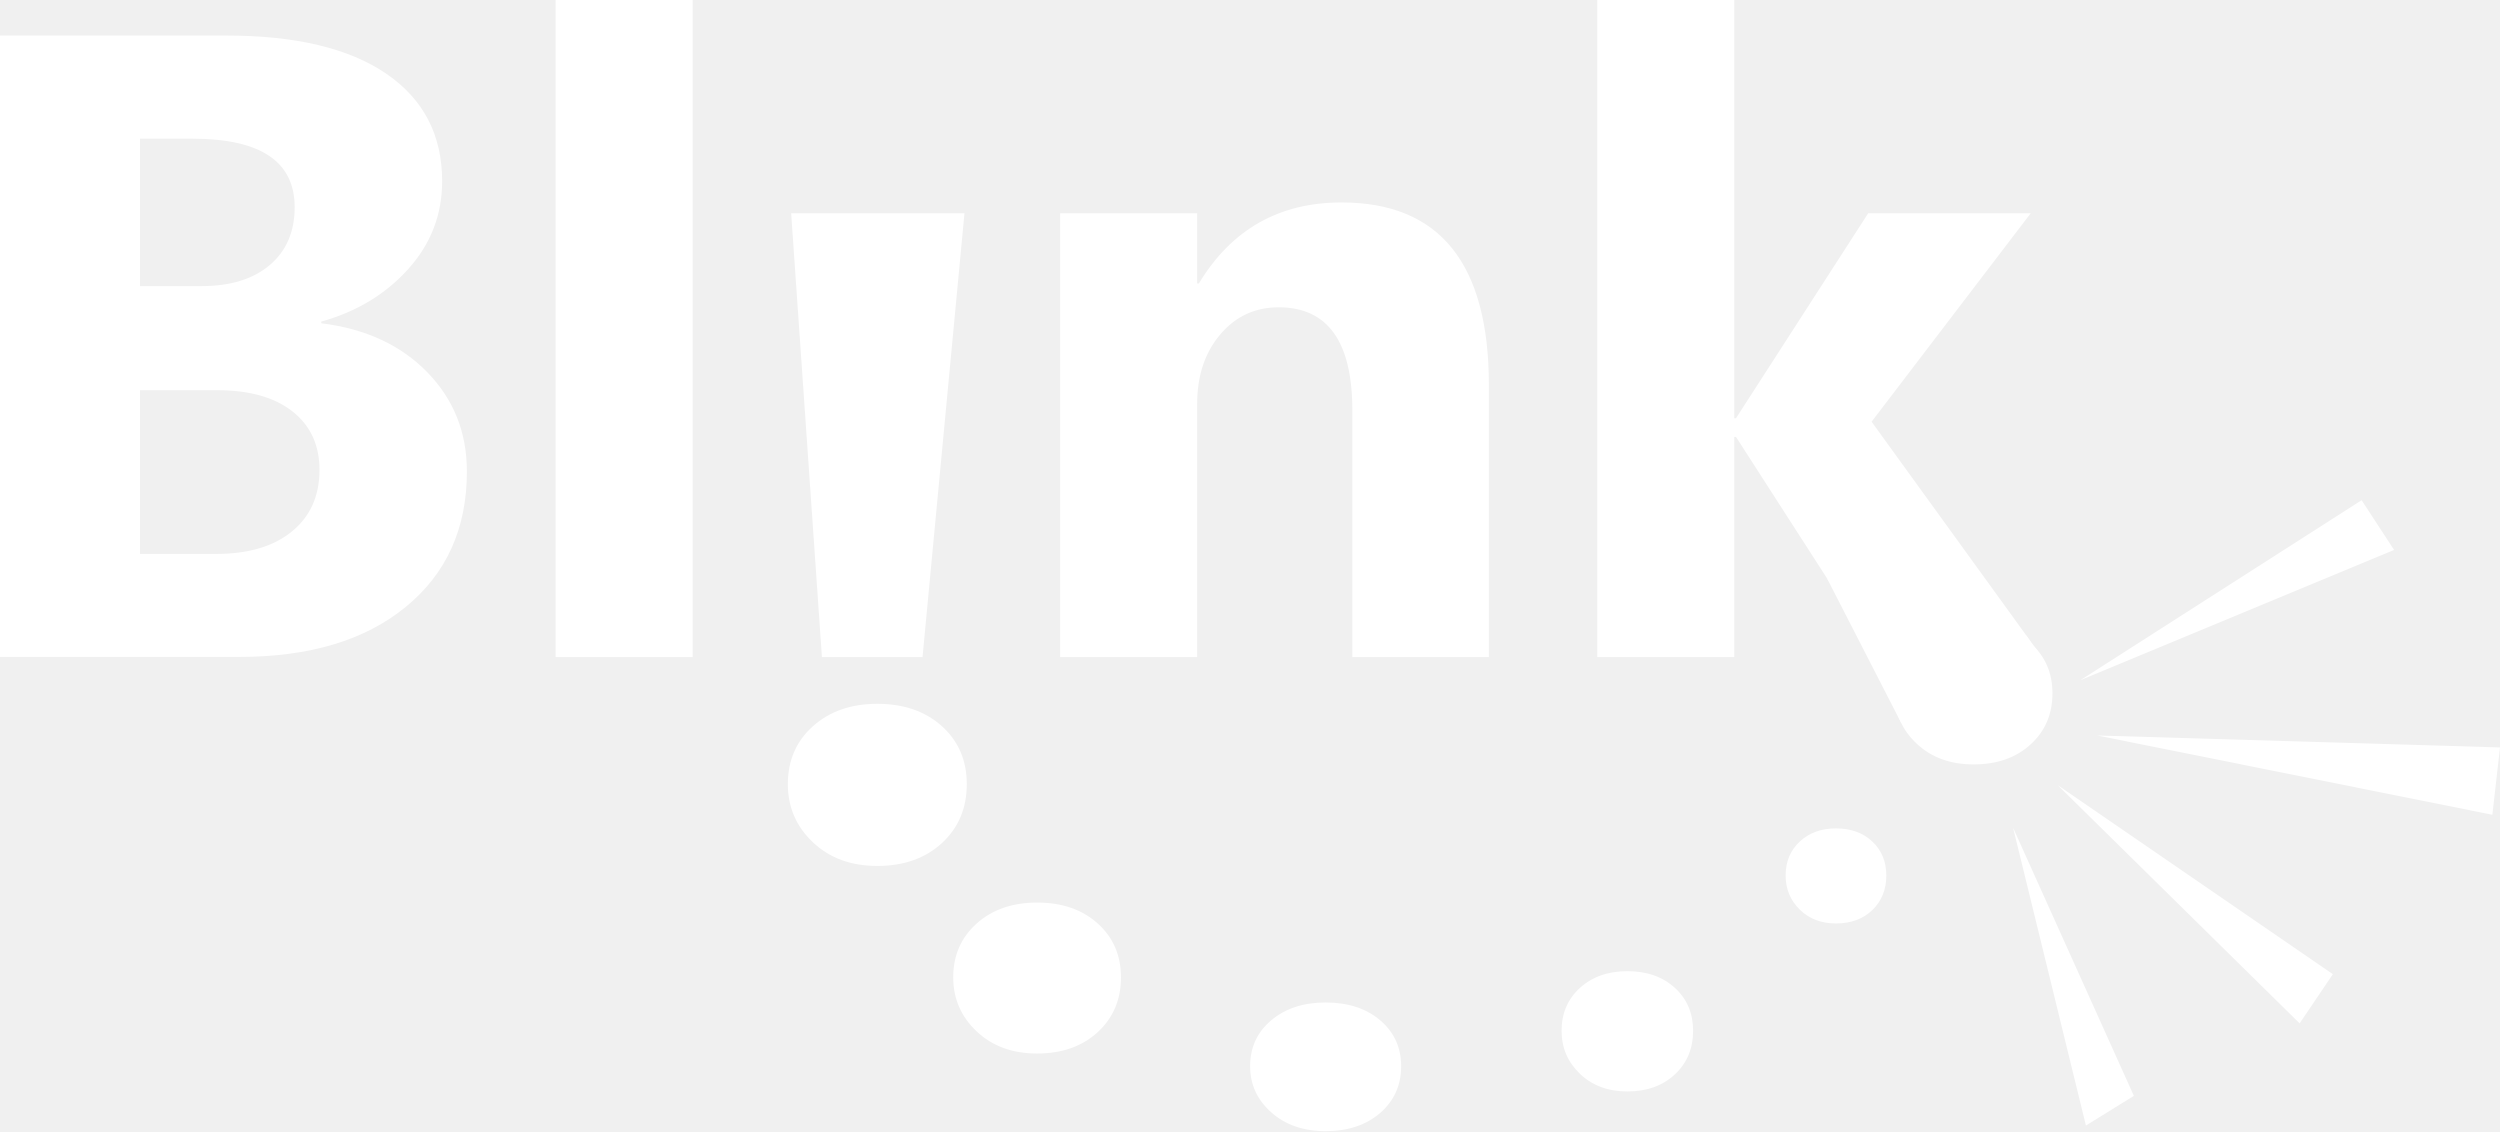
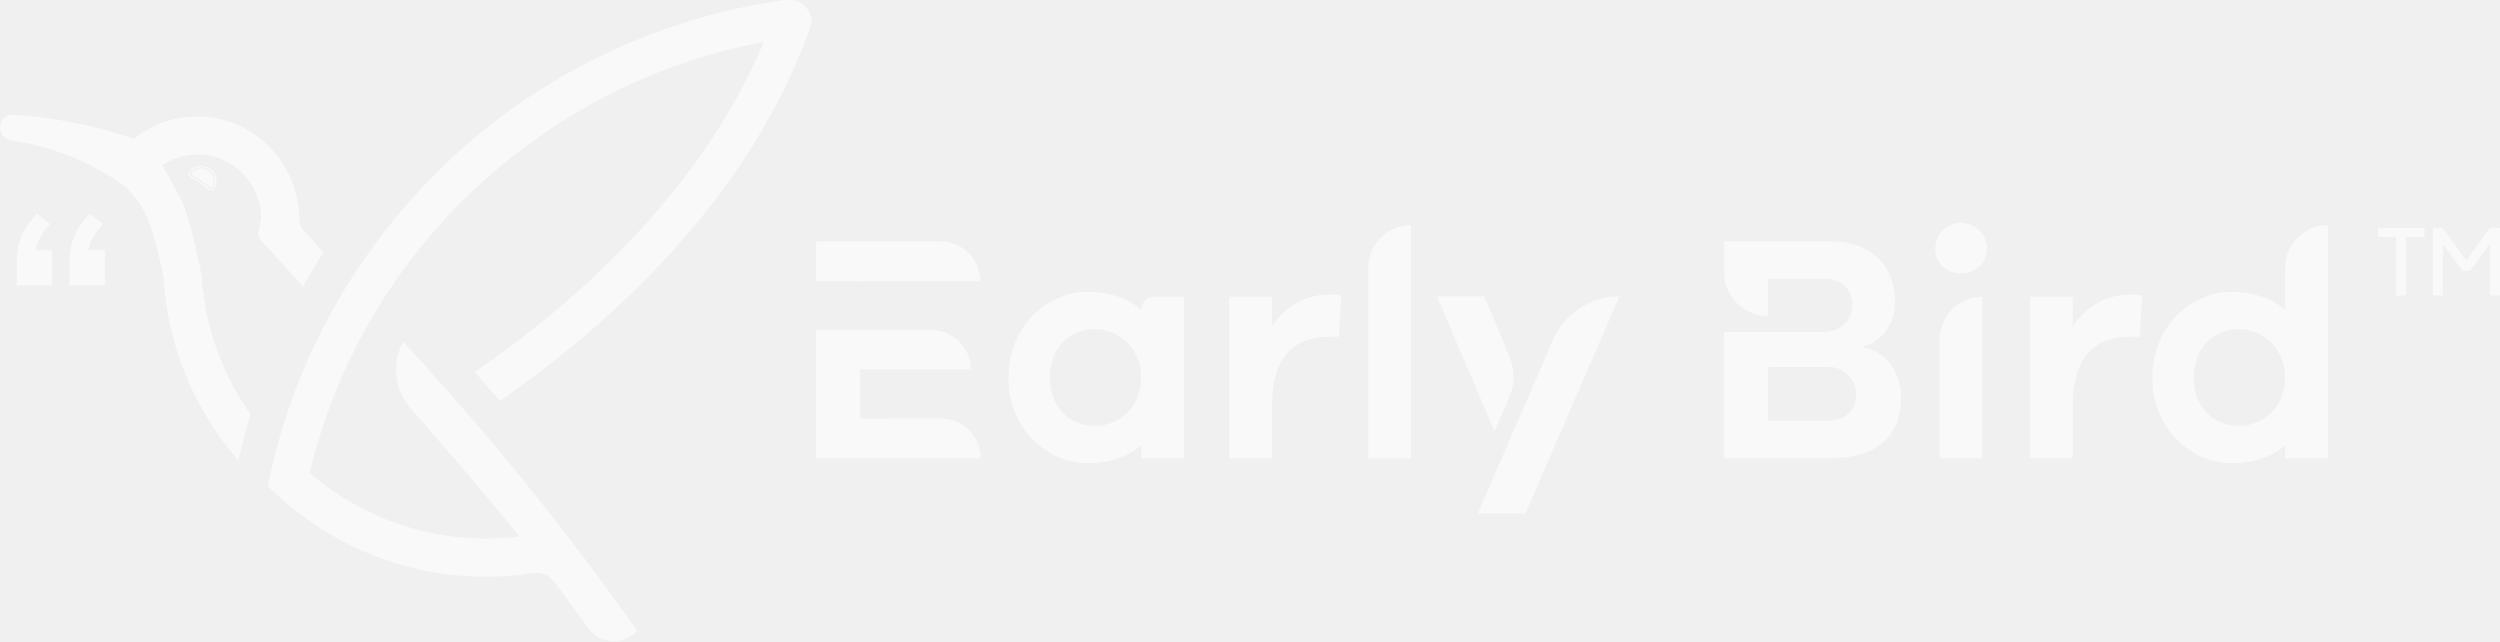
- <svg xmlns="http://www.w3.org/2000/svg" version="1.1" id="Layer_1" x="0px" y="0px" viewBox="0 0 324.27 146.72" style="enable-background:new 0 0 324.27 146.72;" xml:space="preserve">
+ <svg xmlns="http://www.w3.org/2000/svg" version="1.1" id="Layer_1" x="0px" y="0px" viewBox="0 0 2269.8 582.2" style="enable-background:new 0 0 2269.8 582.2;" xml:space="preserve">
  <style type="text/css">
- 	.st0{fill:#FFFFFF;}
+ 	.st0{fill:#F9F9F9;}
</style>
-   <g>
-     <polygon class="st0" points="272.03,95.4 324.27,96.95 323.28,105.68  " />
-     <polyline class="st0" points="298.28,132.74 266.9,101.84 302.59,126.36  " />
-     <polyline class="st0" points="310.53,71.33 269.85,88.22 306.32,64.88  " />
-     <polyline class="st0" points="270.56,145.99 261.11,107.36 276.78,142.14  " />
-     <path class="st0" d="M0,85.23V4.61h29.35c9,0,15.91,1.65,20.75,4.95c4.83,3.3,7.25,7.95,7.25,13.94c0,4.35-1.47,8.15-4.41,11.41   c-2.94,3.26-6.7,5.53-11.27,6.8v0.22c5.73,0.71,10.32,2.83,13.75,6.35c3.43,3.52,5.14,7.81,5.14,12.87   c0,7.38-2.64,13.24-7.93,17.57c-5.28,4.33-12.5,6.49-21.64,6.49H0z M18.16,17.99v19.12h7.98c3.75,0,6.7-0.91,8.85-2.73   c2.15-1.82,3.23-4.32,3.23-7.51c0-5.92-4.42-8.88-13.27-8.88H18.16z M18.16,50.6v21.25H28c4.2,0,7.49-0.97,9.87-2.92   c2.38-1.95,3.57-4.61,3.57-7.98c0-3.22-1.17-5.75-3.51-7.59c-2.34-1.84-5.61-2.75-9.81-2.75H18.16z" />
-     <path class="st0" d="M89.84,85.23H72.07V0h17.77V85.23z" />
-     <path class="st0" d="M113.79,112.32c-3.4,0-6.19-1.02-8.35-3.07c-2.17-2.05-3.25-4.56-3.25-7.54c0-3.06,1.08-5.57,3.25-7.51   c2.17-1.94,4.95-2.91,8.35-2.91c3.44,0,6.24,0.97,8.39,2.91c2.15,1.94,3.22,4.45,3.22,7.51c0,3.11-1.07,5.65-3.22,7.64   C120.03,111.33,117.23,112.32,113.79,112.32z" />
-     <path class="st0" d="M134.52,136.65c-3.19,0-5.8-0.95-7.83-2.86c-2.03-1.91-3.05-4.25-3.05-7.02c0-2.85,1.02-5.18,3.05-6.99   c2.03-1.81,4.64-2.71,7.83-2.71c3.23,0,5.85,0.9,7.86,2.71c2.01,1.81,3.02,4.14,3.02,6.99c0,2.89-1.01,5.26-3.02,7.11   C140.36,135.73,137.74,136.65,134.52,136.65z" />
-     <path class="st0" d="M171.94,146.72c-2.87,0-5.22-0.81-7.05-2.44c-1.83-1.63-2.74-3.62-2.74-5.98c0-2.43,0.91-4.42,2.74-5.96   c1.83-1.54,4.18-2.31,7.05-2.31c2.91,0,5.26,0.77,7.08,2.31c1.81,1.54,2.72,3.53,2.72,5.96c0,2.46-0.91,4.48-2.72,6.06   C177.2,145.93,174.84,146.72,171.94,146.72z" />
-     <path class="st0" d="M211.08,141.57c-2.5,0-4.54-0.76-6.14-2.28c-1.59-1.52-2.39-3.38-2.39-5.59c0-2.27,0.8-4.13,2.39-5.57   c1.59-1.44,3.64-2.16,6.14-2.16c2.53,0,4.58,0.72,6.16,2.16c1.58,1.44,2.37,3.3,2.37,5.57c0,2.3-0.79,4.19-2.37,5.66   C215.67,140.83,213.61,141.57,211.08,141.57z" />
-     <path class="st0" d="M238.14,119.78c-1.91,0-3.48-0.6-4.7-1.8c-1.22-1.2-1.83-2.68-1.83-4.42c0-1.8,0.61-3.26,1.83-4.4   s2.79-1.71,4.7-1.71c1.94,0,3.51,0.57,4.72,1.71c1.21,1.14,1.81,2.61,1.81,4.4c0,1.82-0.6,3.31-1.81,4.48   C241.65,119.2,240.08,119.78,238.14,119.78z" />
-     <path class="st0" d="M255.99,99.15c-3,0-5.45-0.89-7.36-2.67c-1.91-1.78-2.87-3.96-2.87-6.55c0-2.66,0.96-4.83,2.87-6.52   c1.91-1.69,4.37-2.53,7.36-2.53c3.04,0,5.5,0.84,7.39,2.53c1.89,1.69,2.84,3.86,2.84,6.52c0,2.7-0.95,4.91-2.84,6.63   C261.49,98.29,259.02,99.15,255.99,99.15z" />
-     <polygon class="st0" points="119.66,85.23 106.61,85.23 102.62,27.66 125.1,27.66  " />
-     <path class="st0" d="M193.12,85.23h-17.71V53.24c0-8.92-3.19-13.38-9.56-13.38c-3.07,0-5.6,1.18-7.59,3.54   c-1.99,2.36-2.98,5.36-2.98,9v32.83h-17.77V27.66h17.77v9.11h0.22c4.24-7.01,10.4-10.51,18.5-10.51c12.74,0,19.12,7.91,19.12,23.73   V85.23z" />
-     <path class="st0" d="M264.86,85.23h-21.31l-18.38-28.56h-0.22v28.56h-17.77V0h17.77v54.25h0.22l17.15-26.59h21.08L242.76,54.7   L264.86,85.23z" />
-     <polygon class="st0" points="237.01,75.08 246.59,93.75 264.63,85.17 262.84,82.45  " />
-   </g>
+   <path class="st0" d="M1047.9,269.4c-6.5,0-11.8,5.3-11.8,11.8c-12.4-10.3-28.5-16.2-48.5-16.2c-37.3,0-72,31.8-72,77.9  s34.7,77.6,72,77.6c20,0,36.2-5.9,48.5-15.9v11.5h38.8V269.4L1047.9,269.4L1047.9,269.4z M994.4,386.7c-23.5,0-41.2-16.8-41.2-43.8  s17.6-44.1,41.2-44.1c20.9,0,41.7,17,41.7,44.1C1036.1,370,1015.2,386.7,994.4,386.7z M1217.8,268.5l-2.1,37.3h-8.5  c-35.9,0-52.3,22-52.3,62.9v47.3h-38.8V269.4h38.8v26.8c11.8-17,28.8-28.8,52.6-28.8C1211.3,267.4,1214.3,267.4,1217.8,268.5z   M1242.2,416.1V243.3c0-21.4,17.4-38.8,38.8-38.8l0,0v211.7H1242.2z M1804,225.6c0,12.9-10,22.6-23.5,22.6  c-13.8,0-23.5-9.7-23.5-22.6c0-12.4,9.7-23.2,23.5-23.2C1794,202.4,1804,213.3,1804,225.6z M1761.1,416.1V308.2  c0-21.4,17.4-38.8,38.8-38.8l0,0v146.7H1761.1z M1944.8,268.5l-2.1,37.3h-8.5c-35.9,0-52.3,22-52.3,62.9v47.3h-38.8V269.4h38.8v26.8  c11.8-17,28.8-28.8,52.6-28.8C1938.3,267.4,1941.3,267.4,1944.8,268.5z M2074.7,243.3v37.9c-12.4-10.3-28.5-16.2-48.5-16.2  c-37.3,0-72,31.8-72,77.9s34.7,77.6,72,77.6c20,0,36.2-5.9,48.5-15.9v11.5h38.8V204.4C2092.1,204.4,2074.7,221.8,2074.7,243.3z   M2033,386.7c-23.5,0-41.2-16.8-41.2-43.8s17.6-44.1,41.2-44.1c20.9,0,41.7,17,41.7,44.1C2074.8,370,2053.9,386.7,2033,386.7z   M2175.5,215.1h-16.6v-8.1h42.4v8.1h-16.7v53.2h-9.1V215.1z M2260.6,206.9h9.2v61.3h-9.1v-47l-17.9,24.6h-7l-18-24.6v47h-9.1v-61.3  h9.1l21.5,29.5L2260.6,206.9z M780.9,255.4L780.9,255.4l109.1-0.1l0,0c0-20-16.2-36.2-36.2-36.2H740.9v36.2H780.9z M780.9,380v-44.7  h100.5l0,0c0-19.6-15.9-35.6-35.6-35.6h-24.5h-40.5h-40v116.4h149.6l0,0c0-20-16.2-36.2-36.2-36.2L780.9,380L780.9,380z   M1691.7,315.6v-1.2c11.8-2.1,28.8-15.6,28.8-40.6c0-32.9-22.6-54.7-58.2-54.7h-97V247c0,22.1,17.9,40,40,40v-33.8h52.6  c12.9,0,23.8,9.1,23.8,22.9c0,15.3-10.6,25.3-26.5,25.3h-33.4h-16.6h-40v114.6h97.3c43.8,0,63.5-22.6,63.5-54.7  C1726.1,333.5,1707.9,317.6,1691.7,315.6z M1658.2,382h-52.9v-48.8h55c13.5,0,24.9,10.8,24.9,24.3  C1685.3,372.3,1676.2,382,1658.2,382z M526,101.3c-1.1,0.7-2.2,1.3-3.4,2c1.2-0.6,2.3-1.2,3.5-1.7C526.1,101.5,526,101.4,526,101.3z   M715.4,0l-5.9,0.4l-0.5,0.1c-83,11.9-163.5,43.2-232.8,90.3c-70.5,48-130,112.5-172,186.7c-18.7,33-34.1,68.1-45.7,104.4  c-4.9,15.4-9.2,31.2-12.7,47c-0.2,1-0.4,1.9-0.7,2.9l-2.1,9.6l7.2,6.7c0.7,0.6,1.4,1.3,2.2,2c51.8,47.4,118.9,73.5,189.2,73.5  c14.2,0,28.5-1.1,42.5-3.2c7.4-1.1,14.6,1.8,19,7.7c10.1,13.6,22.7,30.7,31.4,42.7c5.4,7.4,13.9,11.4,22.5,11.4  c5.6,0,11.2-1.7,16.1-5.2l5.7-4l-10-14.1c-18.1-25.2-36.8-50.4-55.6-74.7c-0.2-0.3-0.5-0.6-0.6-0.8l0,0  c-46.2-59.8-95.4-117.9-146.4-172.9c-0.1,0.1-0.1,0.2-0.2,0.3c-10.6,19.1-8,42.9,6.4,59.4c30.3,34.6,71.8,82.6,99.2,117  c-9.9,1.2-20,1.8-30,1.8c-59.1,0-115.9-21.1-160.5-59.6c3-12.4,6.5-24.9,10.3-37c10.8-34,25.2-66.9,42.8-97.9  C409.7,161,543.4,65.9,693.5,38c-57.3,137.4-173.6,238.6-262.3,299.8l22.7,26.3c97.8-68,224.5-180.9,280.5-335.9  c0.7-2,1.5-4.1,2.2-6.2l0.3-1l0,0C737.4,9.1,727.4-0.7,715.4,0z M186.5,168.2c1.5,1.1,3,2.2,4.4,3.3c0.9,0.7,2.3,0.4,2.9-0.6  c2-3.7,2.2-8.5-0.5-13.4c-0.9-1.5-2.2-2.8-3.7-3.7c-6.1-3.4-12.2-2.1-16.1,1.6c-1.4,1.3-1.1,3.6,0.5,4.6  C178.1,162.5,182.3,165.2,186.5,168.2z M192.1,173.2c-0.7,0-1.4-0.2-1.9-0.7c-1.4-1.1-2.9-2.2-4.4-3.3l0,0  c-4.1-2.9-8.2-5.7-12.4-8.1c-1.1-0.7-1.9-1.8-2-3.1s0.3-2.6,1.3-3.5c4.6-4.4,11.5-5.1,17.5-1.8c1.8,1,3.2,2.4,4.2,4.1  c2.7,4.8,2.9,10.1,0.5,14.6c-0.4,0.8-1.2,1.4-2.1,1.6C192.6,173.1,192.4,173.2,192.1,173.2z M187.3,167.2c1.5,1.1,3,2.2,4.4,3.3  c0.2,0.1,0.4,0.2,0.6,0.1c0.1,0,0.3-0.1,0.5-0.3c2-3.7,1.8-8.1-0.5-12.1c-0.8-1.4-1.9-2.5-3.2-3.2c-6.1-3.4-11.6-1.5-14.6,1.4  c-0.4,0.4-0.6,0.9-0.5,1.4c0.1,0.5,0.4,1,0.8,1.2C178.9,161.5,183.1,164.2,187.3,167.2L187.3,167.2z M47.3,227.1v32.1H15.2v-21.7  c0-8.4,1.4-16.1,4.3-23c2.9-7,7.6-13.7,14.2-20.3l11.8,9.1c-7.7,8.6-12,16.5-13.1,23.8H47.3z M95.2,227.1v32.1H63.1v-21.7  c0-8.4,1.4-16.1,4.3-23c2.8-7,7.6-13.7,14.2-20.3l11.8,9.1c-7.7,8.6-12,16.5-13.1,23.8H95.2z M212.3,413.3l4.1,5.1  c2.9-13.6,10.8-41.8,11-42.5c-18.7-26.4-31.8-55.9-39-87.6c-0.4-1.6-0.7-3.1-1-4.5l-3.6-23.5c-0.1-1.3-0.2-2.4-0.3-3.4l-0.1-1.6  c-0.1-1.4-0.2-2.8-0.3-4.2c0-0.4-0.1-0.8-0.1-1.1l-0.2-0.9c-1.4-7.2-8.7-43.4-15.9-62.3l-0.4-1l-4.4-8.9  c-4.6-9.1-9.5-18.1-14.9-26.7c9.7-6.7,21.1-10.1,33.1-10c30,0.4,55,24.6,56.8,55.2c0.1,1.7,0,3.5-0.4,5.3l-2.1,10.6  c-0.4,2.2,0.2,4.4,1.7,6.1l0,0c12.4,13.5,25.3,27.8,38.2,42.3l0.4,0.5c0.7-1.2,1.4-2.5,2.1-3.7c5.3-9.3,10.8-18.4,16.7-27.4  l-18.1-19.9c-2.5-2.7-3.9-6.3-3.9-9.9l0,0c0-12.7-2.5-25.1-7.6-36.9c-4.9-11.3-11.8-21.5-20.6-30.1c-17.7-17.5-40.9-26.9-65.4-26.5  c-20.9,0.3-40.4,7.3-56.4,20.3C86.6,114.1,50,106.7,12.8,104.2C6.7,103.8,1.1,108,0.2,114c-0.5,3.1,0.2,6.3,2.1,8.8s4.6,4.2,7.8,4.7  c34.3,5,66.4,17.1,95.3,36c10.9,7.1,19.8,17.1,25.5,28.7l3.7,7.5c5.9,15.5,11.7,40,13.8,52.1l0,0.5c0.9,14.7,3,29.4,6.3,43.7  c9.1,40.7,26.9,78.1,52.7,111.1L212.3,413.3z M1370.5,360.1l-13.6,31.4l-52.3-122.4h43.2l23,55.6  C1375.4,336.1,1375.3,348.8,1370.5,360.1z M1470.3,269.1l-85.3,197h-43.2l68.1-157.3C1420.4,284.7,1444.1,269.1,1470.3,269.1z" />
</svg>
